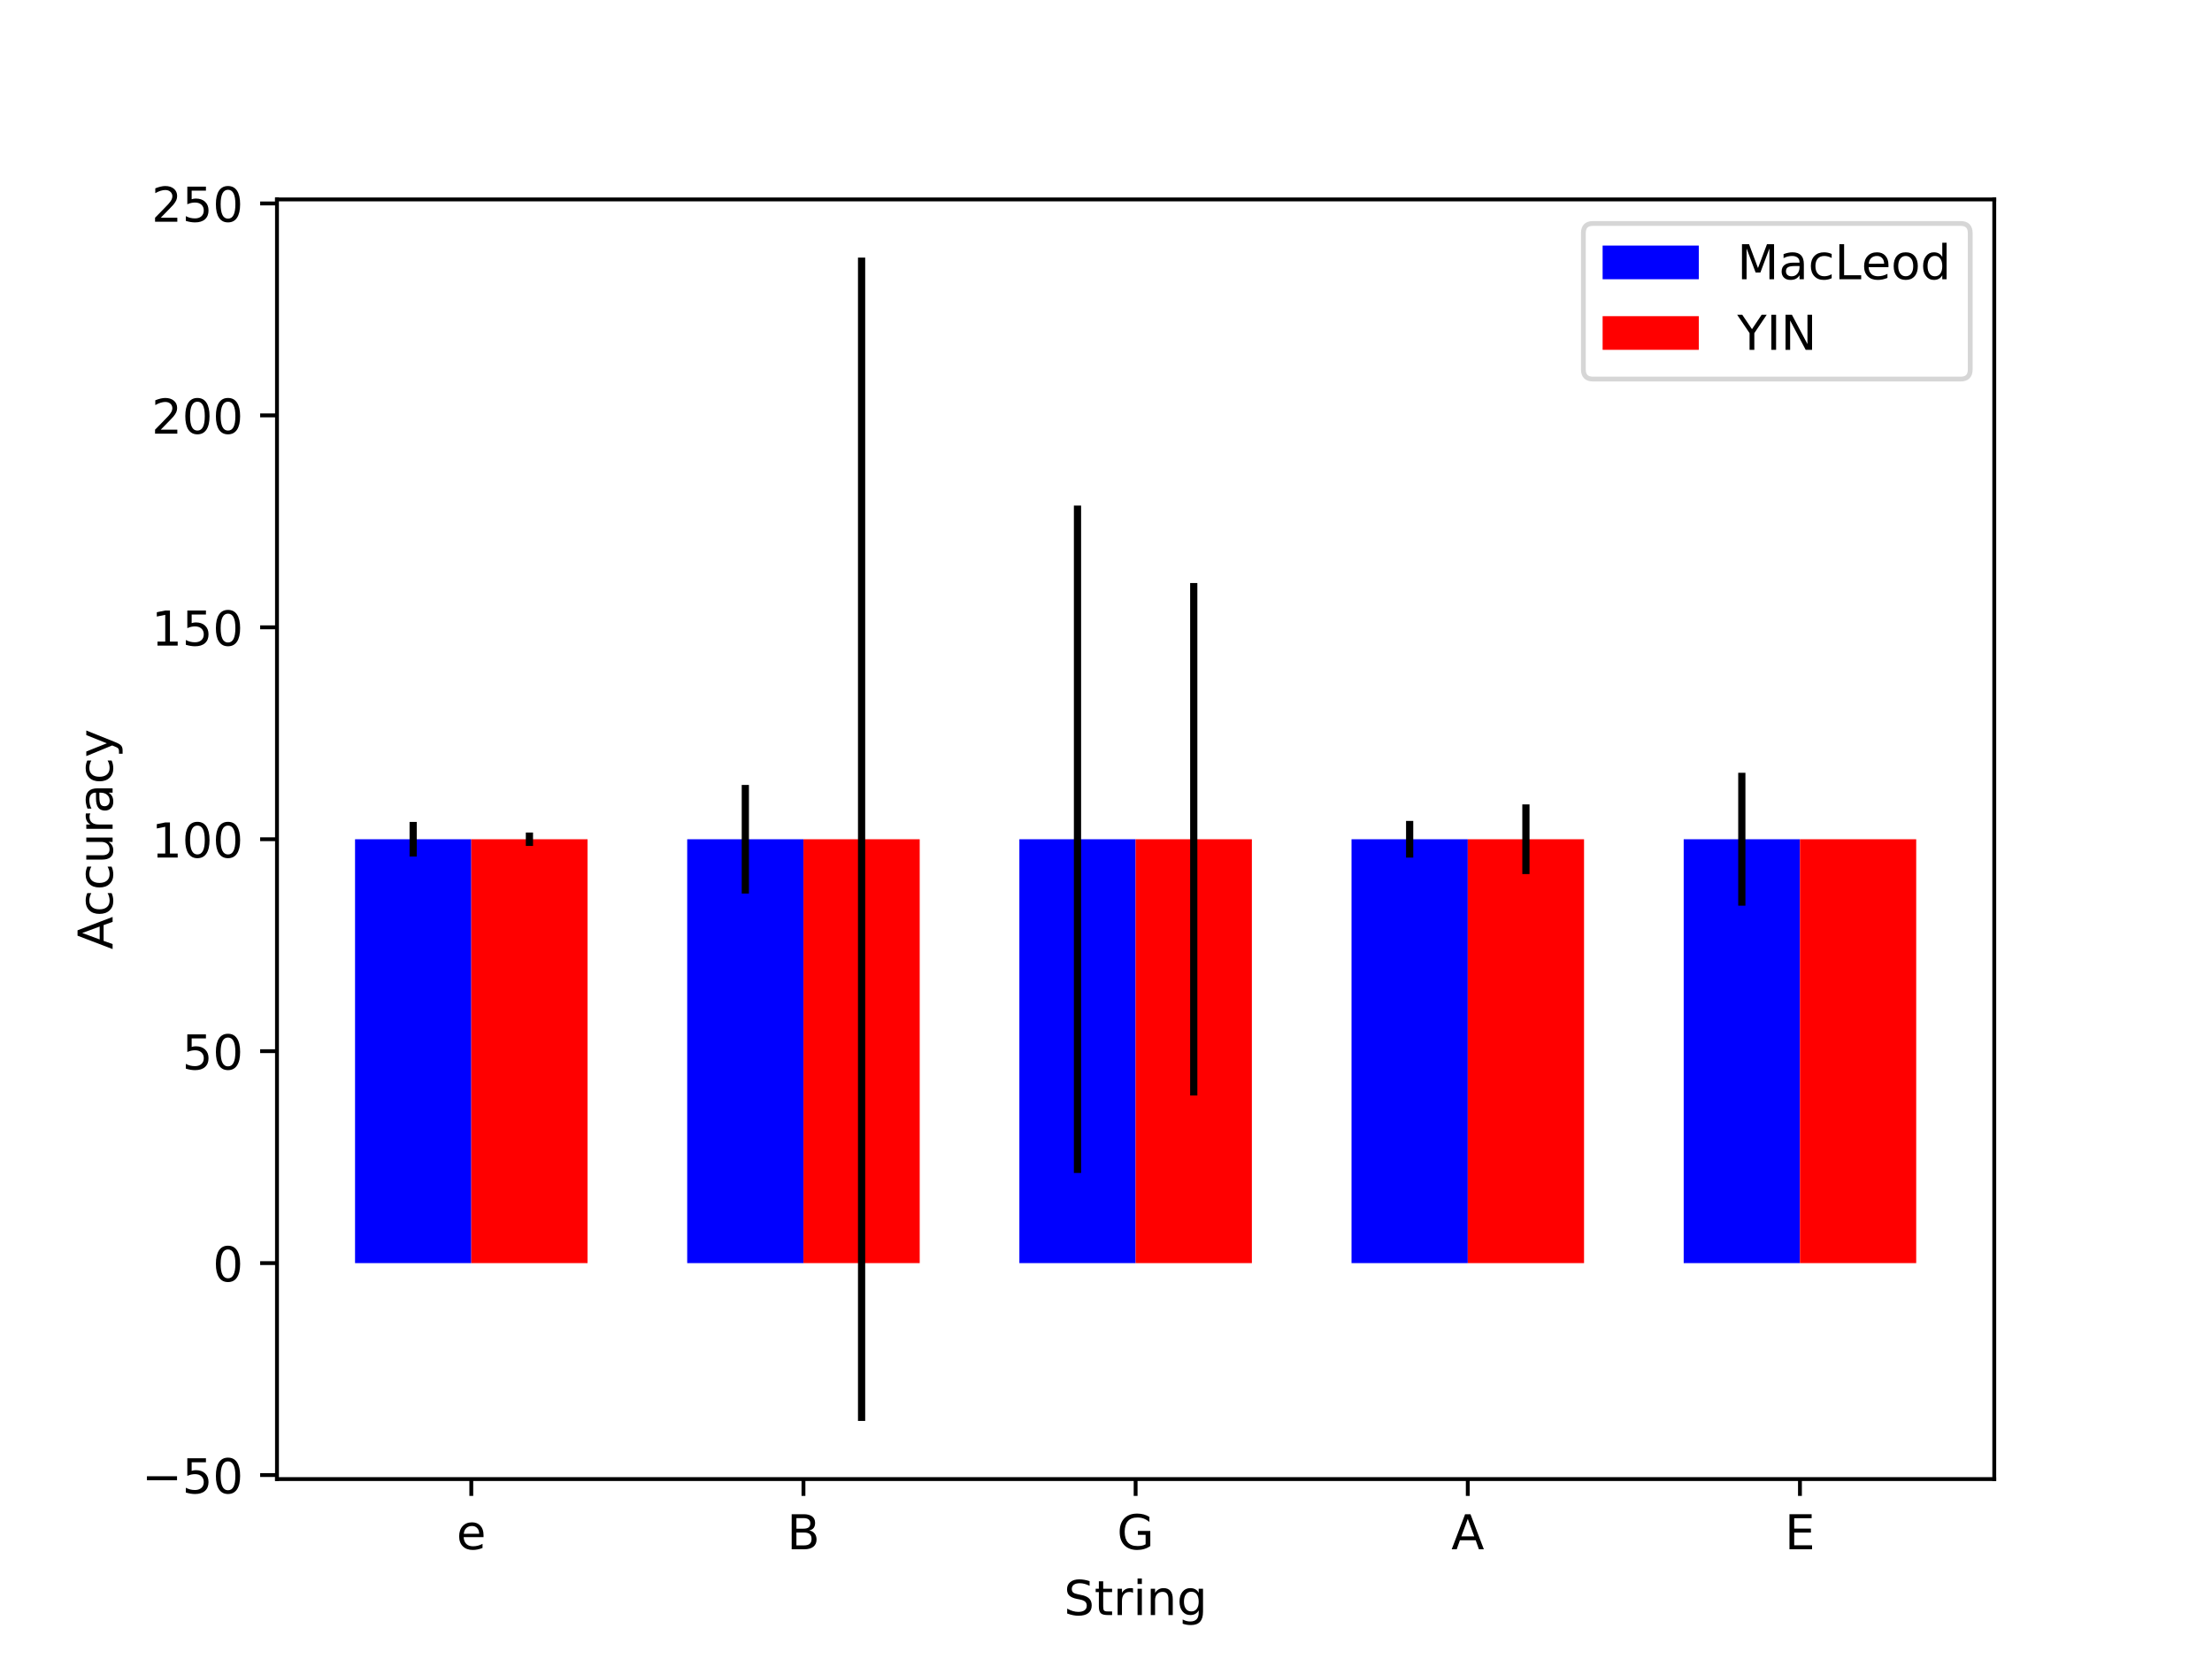
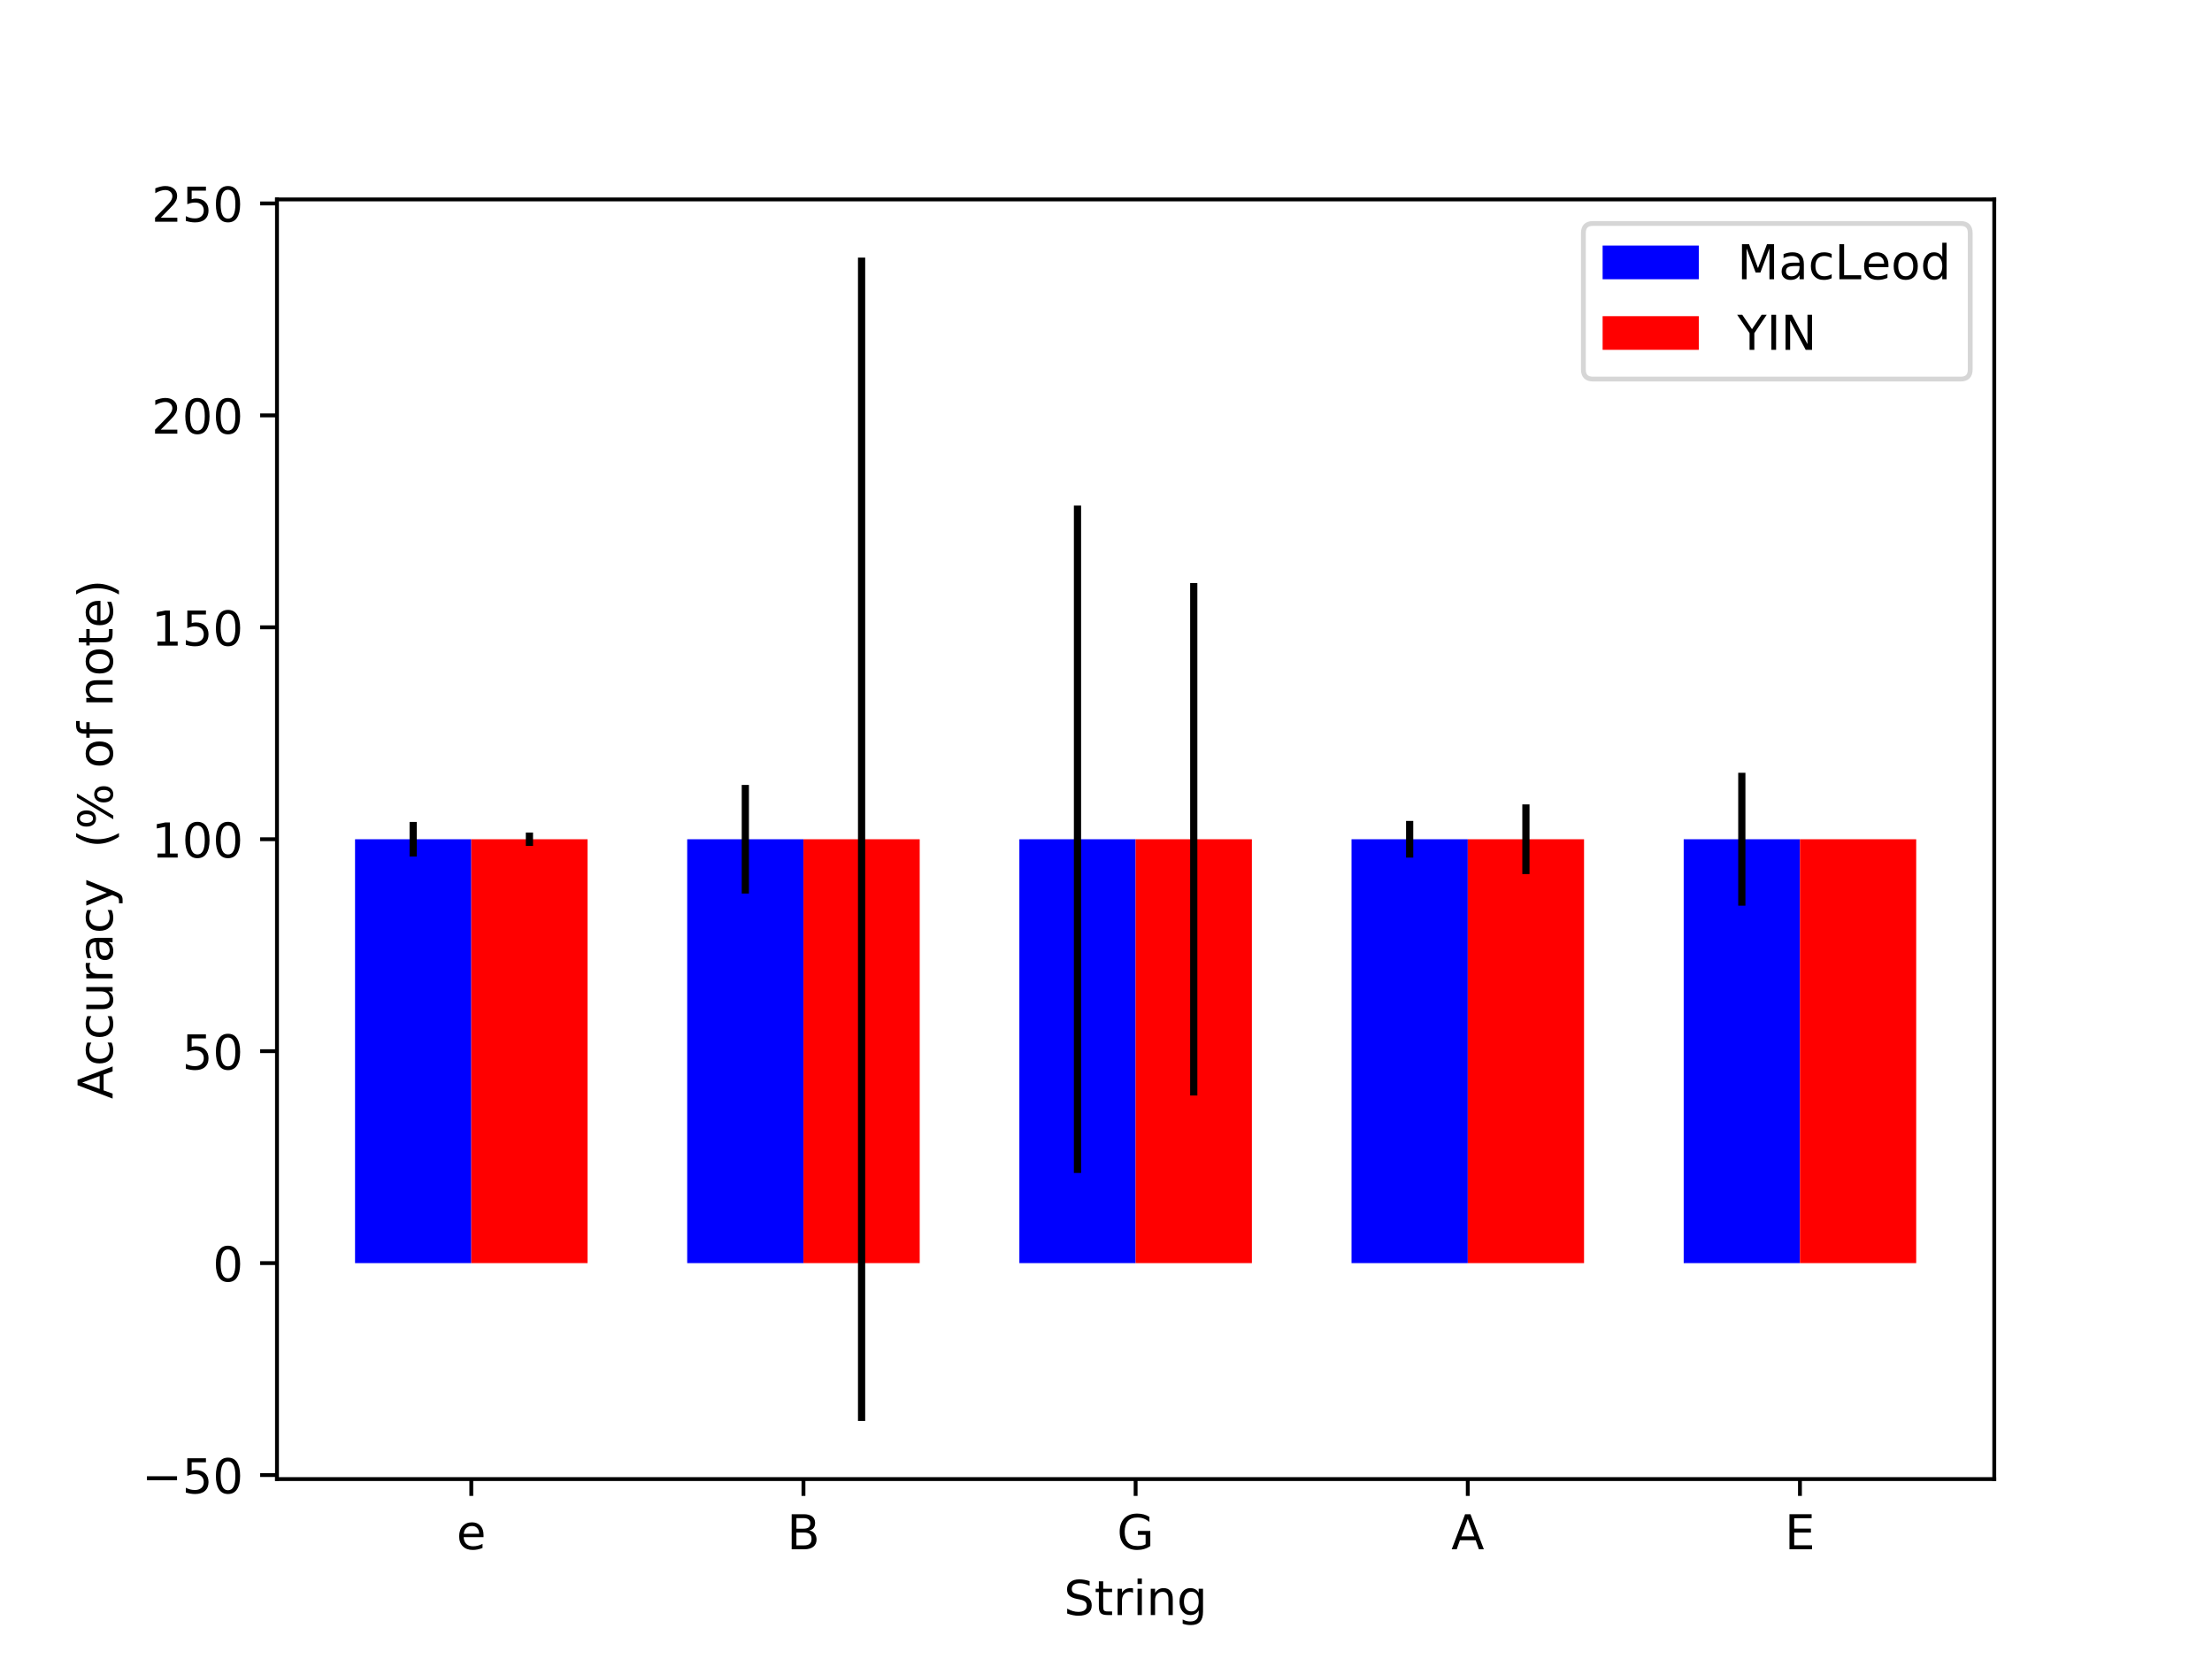
<svg xmlns="http://www.w3.org/2000/svg" xmlns:xlink="http://www.w3.org/1999/xlink" height="345pt" version="1.1" viewBox="0 0 460 345" width="460pt">
  <defs>
    <style type="text/css">
*{stroke-linecap:butt;stroke-linejoin:round;}
  </style>
  </defs>
  <g id="figure_1">
    <g id="patch_1">
      <path d="M 0 345.6  L 460.8 345.6  L 460.8 0  L 0 0  z " style="fill:#ffffff;" />
    </g>
    <g id="axes_1">
      <g id="patch_2">
        <path d="M 57.6 307.584  L 414.72 307.584  L 414.72 41.472  L 57.6 41.472  z " style="fill:#ffffff;" />
      </g>
      <g id="patch_3">
-         <path clip-path="url(#pa6d9ffc3b2)" d="M 73.833 262.674  L 98.009 262.674  L 98.009 174.528  L 73.833 174.528  z " style="fill:#0000ff;" />
+         <path clip-path="url(#p0df47aa2d7)" d="M 73.833 262.674  L 98.009 262.674  L 98.009 174.528  L 73.833 174.528  z " style="fill:#0000ff;" />
      </g>
      <g id="patch_4">
-         <path clip-path="url(#pa6d9ffc3b2)" d="M 142.908 262.674  L 167.085 262.674  L 167.085 174.528  L 142.908 174.528  z " style="fill:#0000ff;" />
+         <path clip-path="url(#p0df47aa2d7)" d="M 142.908 262.674  L 167.085 262.674  L 167.085 174.528  L 142.908 174.528  z " style="fill:#0000ff;" />
      </g>
      <g id="patch_5">
-         <path clip-path="url(#pa6d9ffc3b2)" d="M 211.984 262.674  L 236.16 262.674  L 236.16 174.528  L 211.984 174.528  z " style="fill:#0000ff;" />
+         <path clip-path="url(#p0df47aa2d7)" d="M 211.984 262.674  L 236.16 262.674  L 236.16 174.528  L 211.984 174.528  z " style="fill:#0000ff;" />
      </g>
      <g id="patch_6">
-         <path clip-path="url(#pa6d9ffc3b2)" d="M 281.059 262.674  L 305.235 262.674  L 305.235 174.528  L 281.059 174.528  z " style="fill:#0000ff;" />
+         <path clip-path="url(#p0df47aa2d7)" d="M 281.059 262.674  L 305.235 262.674  L 305.235 174.528  L 281.059 174.528  z " style="fill:#0000ff;" />
      </g>
      <g id="patch_7">
-         <path clip-path="url(#pa6d9ffc3b2)" d="M 350.134 262.674  L 374.311 262.674  L 374.311 174.528  L 350.134 174.528  z " style="fill:#0000ff;" />
+         <path clip-path="url(#p0df47aa2d7)" d="M 350.134 262.674  L 374.311 262.674  L 374.311 174.528  L 350.134 174.528  z " style="fill:#0000ff;" />
      </g>
      <g id="patch_8">
-         <path clip-path="url(#pa6d9ffc3b2)" d="M 98.009 262.674  L 122.186 262.674  L 122.186 174.528  L 98.009 174.528  z " style="fill:#ff0000;" />
+         <path clip-path="url(#p0df47aa2d7)" d="M 98.009 262.674  L 122.186 262.674  L 122.186 174.528  L 98.009 174.528  z " style="fill:#ff0000;" />
      </g>
      <g id="patch_9">
-         <path clip-path="url(#pa6d9ffc3b2)" d="M 167.085 262.674  L 191.261 262.674  L 191.261 174.528  L 167.085 174.528  z " style="fill:#ff0000;" />
+         <path clip-path="url(#p0df47aa2d7)" d="M 167.085 262.674  L 191.261 262.674  L 191.261 174.528  L 167.085 174.528  z " style="fill:#ff0000;" />
      </g>
      <g id="patch_10">
-         <path clip-path="url(#pa6d9ffc3b2)" d="M 236.16 262.674  L 260.336 262.674  L 260.336 174.528  L 236.16 174.528  z " style="fill:#ff0000;" />
+         <path clip-path="url(#p0df47aa2d7)" d="M 236.16 262.674  L 260.336 262.674  L 260.336 174.528  L 236.16 174.528  z " style="fill:#ff0000;" />
      </g>
      <g id="patch_11">
-         <path clip-path="url(#pa6d9ffc3b2)" d="M 305.235 262.674  L 329.412 262.674  L 329.412 174.528  L 305.235 174.528  z " style="fill:#ff0000;" />
+         <path clip-path="url(#p0df47aa2d7)" d="M 305.235 262.674  L 329.412 262.674  L 329.412 174.528  L 305.235 174.528  z " style="fill:#ff0000;" />
      </g>
      <g id="patch_12">
-         <path clip-path="url(#pa6d9ffc3b2)" d="M 374.311 262.674  L 398.487 262.674  L 398.487 174.528  L 374.311 174.528  z " style="fill:#ff0000;" />
+         <path clip-path="url(#p0df47aa2d7)" d="M 374.311 262.674  L 398.487 262.674  L 398.487 174.528  L 374.311 174.528  z " style="fill:#ff0000;" />
      </g>
      <g id="matplotlib.axis_1">
        <g id="xtick_1">
          <g id="line2d_1">
            <defs>
-               <path d="M 0 0  L 0 3.5  " id="mf1bf9c583f" style="stroke:#000000;stroke-width:0.8;" />
-             </defs>
-             <g>
-               <use style="stroke:#000000;stroke-width:0.8;" x="98.009" xlink:href="#mf1bf9c583f" y="307.584" />
+               <path d="M 0 0  L 0 3.5  " id="m5eeae12bbb" style="stroke:#000000;stroke-width:0.8;" />
+             </defs>
+             <g>
+               <use style="stroke:#000000;stroke-width:0.8;" x="98.009" xlink:href="#m5eeae12bbb" y="307.584" />
            </g>
          </g>
          <g id="text_1">
            <defs>
              <path d="M 56.203 29.594  L 56.203 25.203  L 14.891 25.203  Q 15.484 15.922 20.484 11.062  Q 25.484 6.203 34.422 6.203  Q 39.594 6.203 44.453 7.469  Q 49.312 8.734 54.109 11.281  L 54.109 2.781  Q 49.266 0.734 44.188 -0.344  Q 39.109 -1.422 33.891 -1.422  Q 20.797 -1.422 13.156 6.188  Q 5.516 13.812 5.516 26.812  Q 5.516 40.234 12.766 48.109  Q 20.016 56 32.328 56  Q 43.359 56 49.781 48.891  Q 56.203 41.797 56.203 29.594  z M 47.219 32.234  Q 47.125 39.594 43.094 43.984  Q 39.062 48.391 32.422 48.391  Q 24.906 48.391 20.391 44.141  Q 15.875 39.891 15.188 32.172  z " id="DejaVuSans-65" />
            </defs>
            <g transform="translate(94.93257 322.1824)scale(0.1 -0.1)">
              <use xlink:href="#DejaVuSans-65" />
            </g>
          </g>
        </g>
        <g id="xtick_2">
          <g id="line2d_2">
            <g>
-               <use style="stroke:#000000;stroke-width:0.8;" x="167.085" xlink:href="#mf1bf9c583f" y="307.584" />
+               <use style="stroke:#000000;stroke-width:0.8;" x="167.085" xlink:href="#m5eeae12bbb" y="307.584" />
            </g>
          </g>
          <g id="text_2">
            <defs>
              <path d="M 19.672 34.812  L 19.672 8.109  L 35.5 8.109  Q 43.453 8.109 47.281 11.406  Q 51.125 14.703 51.125 21.484  Q 51.125 28.328 47.281 31.562  Q 43.453 34.812 35.5 34.812  z M 19.672 64.797  L 19.672 42.828  L 34.281 42.828  Q 41.5 42.828 45.031 45.531  Q 48.578 48.25 48.578 53.812  Q 48.578 59.328 45.031 62.062  Q 41.5 64.797 34.281 64.797  z M 9.812 72.906  L 35.016 72.906  Q 46.297 72.906 52.391 68.219  Q 58.5 63.531 58.5 54.891  Q 58.5 48.188 55.375 44.234  Q 52.25 40.281 46.188 39.312  Q 53.469 37.75 57.5 32.781  Q 61.531 27.828 61.531 20.406  Q 61.531 10.641 54.891 5.312  Q 48.25 0 35.984 0  L 9.812 0  z " id="DejaVuSans-42" />
            </defs>
            <g transform="translate(163.6541 322.1824)scale(0.1 -0.1)">
              <use xlink:href="#DejaVuSans-42" />
            </g>
          </g>
        </g>
        <g id="xtick_3">
          <g id="line2d_3">
            <g>
-               <use style="stroke:#000000;stroke-width:0.8;" x="236.16" xlink:href="#mf1bf9c583f" y="307.584" />
+               <use style="stroke:#000000;stroke-width:0.8;" x="236.16" xlink:href="#m5eeae12bbb" y="307.584" />
            </g>
          </g>
          <g id="text_3">
            <defs>
              <path d="M 59.516 10.406  L 59.516 29.984  L 43.406 29.984  L 43.406 38.094  L 69.281 38.094  L 69.281 6.781  Q 63.578 2.734 56.688 0.656  Q 49.812 -1.422 42 -1.422  Q 24.906 -1.422 15.25 8.562  Q 5.609 18.562 5.609 36.375  Q 5.609 54.25 15.25 64.234  Q 24.906 74.219 42 74.219  Q 49.125 74.219 55.547 72.453  Q 61.969 70.703 67.391 67.281  L 67.391 56.781  Q 61.922 61.422 55.766 63.766  Q 49.609 66.109 42.828 66.109  Q 29.438 66.109 22.719 58.641  Q 16.016 51.172 16.016 36.375  Q 16.016 21.625 22.719 14.156  Q 29.438 6.688 42.828 6.688  Q 48.047 6.688 52.141 7.594  Q 56.25 8.5 59.516 10.406  z " id="DejaVuSans-47" />
            </defs>
            <g transform="translate(232.2858 322.1824)scale(0.1 -0.1)">
              <use xlink:href="#DejaVuSans-47" />
            </g>
          </g>
        </g>
        <g id="xtick_4">
          <g id="line2d_4">
            <g>
-               <use style="stroke:#000000;stroke-width:0.8;" x="305.235" xlink:href="#mf1bf9c583f" y="307.584" />
+               <use style="stroke:#000000;stroke-width:0.8;" x="305.235" xlink:href="#m5eeae12bbb" y="307.584" />
            </g>
          </g>
          <g id="text_4">
            <defs>
              <path d="M 34.188 63.188  L 20.797 26.906  L 47.609 26.906  z M 28.609 72.906  L 39.797 72.906  L 67.578 0  L 57.328 0  L 50.688 18.703  L 17.828 18.703  L 11.188 0  L 0.781 0  z " id="DejaVuSans-41" />
            </defs>
            <g transform="translate(301.8151 322.1824)scale(0.1 -0.1)">
              <use xlink:href="#DejaVuSans-41" />
            </g>
          </g>
        </g>
        <g id="xtick_5">
          <g id="line2d_5">
            <g>
-               <use style="stroke:#000000;stroke-width:0.8;" x="374.311" xlink:href="#mf1bf9c583f" y="307.584" />
+               <use style="stroke:#000000;stroke-width:0.8;" x="374.311" xlink:href="#m5eeae12bbb" y="307.584" />
            </g>
          </g>
          <g id="text_5">
            <defs>
              <path d="M 9.812 72.906  L 55.906 72.906  L 55.906 64.594  L 19.672 64.594  L 19.672 43.016  L 54.391 43.016  L 54.391 34.719  L 19.672 34.719  L 19.672 8.297  L 56.781 8.297  L 56.781 0  L 9.812 0  z " id="DejaVuSans-45" />
            </defs>
            <g transform="translate(371.1515 322.1824)scale(0.1 -0.1)">
              <use xlink:href="#DejaVuSans-45" />
            </g>
          </g>
        </g>
        <g id="text_6">
          <defs>
            <path d="M 53.516 70.516  L 53.516 60.891  Q 47.906 63.578 42.922 64.891  Q 37.938 66.219 33.297 66.219  Q 25.25 66.219 20.875 63.094  Q 16.5 59.969 16.5 54.203  Q 16.5 49.359 19.406 46.891  Q 22.312 44.438 30.422 42.922  L 36.375 41.703  Q 47.406 39.594 52.656 34.297  Q 57.906 29 57.906 20.125  Q 57.906 9.516 50.797 4.047  Q 43.703 -1.422 29.984 -1.422  Q 24.812 -1.422 18.969 -0.25  Q 13.141 0.922 6.891 3.219  L 6.891 13.375  Q 12.891 10.016 18.656 8.297  Q 24.422 6.594 29.984 6.594  Q 38.422 6.594 43.016 9.906  Q 47.609 13.234 47.609 19.391  Q 47.609 24.75 44.312 27.781  Q 41.016 30.812 33.5 32.328  L 27.484 33.5  Q 16.453 35.688 11.516 40.375  Q 6.594 45.062 6.594 53.422  Q 6.594 63.094 13.406 68.656  Q 20.219 74.219 32.172 74.219  Q 37.312 74.219 42.625 73.281  Q 47.953 72.359 53.516 70.516  z " id="DejaVuSans-53" />
            <path d="M 18.312 70.219  L 18.312 54.688  L 36.812 54.688  L 36.812 47.703  L 18.312 47.703  L 18.312 18.016  Q 18.312 11.328 20.141 9.422  Q 21.969 7.516 27.594 7.516  L 36.812 7.516  L 36.812 0  L 27.594 0  Q 17.188 0 13.234 3.875  Q 9.281 7.766 9.281 18.016  L 9.281 47.703  L 2.688 47.703  L 2.688 54.688  L 9.281 54.688  L 9.281 70.219  z " id="DejaVuSans-74" />
            <path d="M 41.109 46.297  Q 39.594 47.172 37.812 47.578  Q 36.031 48 33.891 48  Q 26.266 48 22.188 43.047  Q 18.109 38.094 18.109 28.812  L 18.109 0  L 9.078 0  L 9.078 54.688  L 18.109 54.688  L 18.109 46.188  Q 20.953 51.172 25.484 53.578  Q 30.031 56 36.531 56  Q 37.453 56 38.578 55.875  Q 39.703 55.766 41.062 55.516  z " id="DejaVuSans-72" />
            <path d="M 9.422 54.688  L 18.406 54.688  L 18.406 0  L 9.422 0  z M 9.422 75.984  L 18.406 75.984  L 18.406 64.594  L 9.422 64.594  z " id="DejaVuSans-69" />
            <path d="M 54.891 33.016  L 54.891 0  L 45.906 0  L 45.906 32.719  Q 45.906 40.484 42.875 44.328  Q 39.844 48.188 33.797 48.188  Q 26.516 48.188 22.312 43.547  Q 18.109 38.922 18.109 30.906  L 18.109 0  L 9.078 0  L 9.078 54.688  L 18.109 54.688  L 18.109 46.188  Q 21.344 51.125 25.703 53.562  Q 30.078 56 35.797 56  Q 45.219 56 50.047 50.172  Q 54.891 44.344 54.891 33.016  z " id="DejaVuSans-6e" />
            <path d="M 45.406 27.984  Q 45.406 37.75 41.375 43.109  Q 37.359 48.484 30.078 48.484  Q 22.859 48.484 18.828 43.109  Q 14.797 37.75 14.797 27.984  Q 14.797 18.266 18.828 12.891  Q 22.859 7.516 30.078 7.516  Q 37.359 7.516 41.375 12.891  Q 45.406 18.266 45.406 27.984  z M 54.391 6.781  Q 54.391 -7.172 48.188 -13.984  Q 42 -20.797 29.203 -20.797  Q 24.469 -20.797 20.266 -20.094  Q 16.062 -19.391 12.109 -17.922  L 12.109 -9.188  Q 16.062 -11.328 19.922 -12.344  Q 23.781 -13.375 27.781 -13.375  Q 36.625 -13.375 41.016 -8.766  Q 45.406 -4.156 45.406 5.172  L 45.406 9.625  Q 42.625 4.781 38.281 2.391  Q 33.938 0 27.875 0  Q 17.828 0 11.672 7.656  Q 5.516 15.328 5.516 27.984  Q 5.516 40.672 11.672 48.328  Q 17.828 56 27.875 56  Q 33.938 56 38.281 53.609  Q 42.625 51.219 45.406 46.391  L 45.406 54.688  L 54.391 54.688  z " id="DejaVuSans-67" />
          </defs>
          <g transform="translate(221.2381 335.8606)scale(0.1 -0.1)">
            <use xlink:href="#DejaVuSans-53" />
            <use x="63.477" xlink:href="#DejaVuSans-74" />
            <use x="102.686" xlink:href="#DejaVuSans-72" />
            <use x="143.799" xlink:href="#DejaVuSans-69" />
            <use x="171.582" xlink:href="#DejaVuSans-6e" />
            <use x="234.961" xlink:href="#DejaVuSans-67" />
          </g>
        </g>
      </g>
      <g id="matplotlib.axis_2">
        <g id="ytick_1">
          <g id="line2d_6">
            <defs>
-               <path d="M 0 0  L -3.5 0  " id="m2682432d1c" style="stroke:#000000;stroke-width:0.8;" />
-             </defs>
-             <g>
-               <use style="stroke:#000000;stroke-width:0.8;" x="57.6" xlink:href="#m2682432d1c" y="306.748" />
+               <path d="M 0 0  L -3.5 0  " id="m4fb5e004fd" style="stroke:#000000;stroke-width:0.8;" />
+             </defs>
+             <g>
+               <use style="stroke:#000000;stroke-width:0.8;" x="57.6" xlink:href="#m4fb5e004fd" y="306.748" />
            </g>
          </g>
          <g id="text_7">
            <defs>
              <path d="M 10.594 35.5  L 73.188 35.5  L 73.188 27.203  L 10.594 27.203  z " id="DejaVuSans-2212" />
              <path d="M 10.797 72.906  L 49.516 72.906  L 49.516 64.594  L 19.828 64.594  L 19.828 46.734  Q 21.969 47.469 24.109 47.828  Q 26.266 48.188 28.422 48.188  Q 40.625 48.188 47.75 41.5  Q 54.891 34.812 54.891 23.391  Q 54.891 11.625 47.562 5.094  Q 40.234 -1.422 26.906 -1.422  Q 22.312 -1.422 17.547 -0.641  Q 12.797 0.141 7.719 1.703  L 7.719 11.625  Q 12.109 9.234 16.797 8.062  Q 21.484 6.891 26.703 6.891  Q 35.156 6.891 40.078 11.328  Q 45.016 15.766 45.016 23.391  Q 45.016 31 40.078 35.438  Q 35.156 39.891 26.703 39.891  Q 22.75 39.891 18.812 39.016  Q 14.891 38.141 10.797 36.281  z " id="DejaVuSans-35" />
              <path d="M 31.781 66.406  Q 24.172 66.406 20.328 58.906  Q 16.5 51.422 16.5 36.375  Q 16.5 21.391 20.328 13.891  Q 24.172 6.391 31.781 6.391  Q 39.453 6.391 43.281 13.891  Q 47.125 21.391 47.125 36.375  Q 47.125 51.422 43.281 58.906  Q 39.453 66.406 31.781 66.406  z M 31.781 74.219  Q 44.047 74.219 50.516 64.516  Q 56.984 54.828 56.984 36.375  Q 56.984 17.969 50.516 8.266  Q 44.047 -1.422 31.781 -1.422  Q 19.531 -1.422 13.062 8.266  Q 6.594 17.969 6.594 36.375  Q 6.594 54.828 13.062 64.516  Q 19.531 74.219 31.781 74.219  z " id="DejaVuSans-30" />
            </defs>
            <g transform="translate(29.49531 310.5468)scale(0.1 -0.1)">
              <use xlink:href="#DejaVuSans-2212" />
              <use x="83.789" xlink:href="#DejaVuSans-35" />
              <use x="147.412" xlink:href="#DejaVuSans-30" />
            </g>
          </g>
        </g>
        <g id="ytick_2">
          <g id="line2d_7">
            <g>
-               <use style="stroke:#000000;stroke-width:0.8;" x="57.6" xlink:href="#m2682432d1c" y="262.674" />
+               <use style="stroke:#000000;stroke-width:0.8;" x="57.6" xlink:href="#m4fb5e004fd" y="262.674" />
            </g>
          </g>
          <g id="text_8">
            <g transform="translate(44.2375 266.4736)scale(0.1 -0.1)">
              <use xlink:href="#DejaVuSans-30" />
            </g>
          </g>
        </g>
        <g id="ytick_3">
          <g id="line2d_8">
            <g>
-               <use style="stroke:#000000;stroke-width:0.8;" x="57.6" xlink:href="#m2682432d1c" y="218.601" />
+               <use style="stroke:#000000;stroke-width:0.8;" x="57.6" xlink:href="#m4fb5e004fd" y="218.601" />
            </g>
          </g>
          <g id="text_9">
            <g transform="translate(37.875 222.4004)scale(0.1 -0.1)">
              <use xlink:href="#DejaVuSans-35" />
              <use x="63.623" xlink:href="#DejaVuSans-30" />
            </g>
          </g>
        </g>
        <g id="ytick_4">
          <g id="line2d_9">
            <g>
-               <use style="stroke:#000000;stroke-width:0.8;" x="57.6" xlink:href="#m2682432d1c" y="174.528" />
+               <use style="stroke:#000000;stroke-width:0.8;" x="57.6" xlink:href="#m4fb5e004fd" y="174.528" />
            </g>
          </g>
          <g id="text_10">
            <defs>
              <path d="M 12.406 8.297  L 28.516 8.297  L 28.516 63.922  L 10.984 60.406  L 10.984 69.391  L 28.422 72.906  L 38.281 72.906  L 38.281 8.297  L 54.391 8.297  L 54.391 0  L 12.406 0  z " id="DejaVuSans-31" />
            </defs>
            <g transform="translate(31.5125 178.3272)scale(0.1 -0.1)">
              <use xlink:href="#DejaVuSans-31" />
              <use x="63.623" xlink:href="#DejaVuSans-30" />
              <use x="127.246" xlink:href="#DejaVuSans-30" />
            </g>
          </g>
        </g>
        <g id="ytick_5">
          <g id="line2d_10">
            <g>
-               <use style="stroke:#000000;stroke-width:0.8;" x="57.6" xlink:href="#m2682432d1c" y="130.455" />
+               <use style="stroke:#000000;stroke-width:0.8;" x="57.6" xlink:href="#m4fb5e004fd" y="130.455" />
            </g>
          </g>
          <g id="text_11">
            <g transform="translate(31.5125 134.254)scale(0.1 -0.1)">
              <use xlink:href="#DejaVuSans-31" />
              <use x="63.623" xlink:href="#DejaVuSans-35" />
              <use x="127.246" xlink:href="#DejaVuSans-30" />
            </g>
          </g>
        </g>
        <g id="ytick_6">
          <g id="line2d_11">
            <g>
-               <use style="stroke:#000000;stroke-width:0.8;" x="57.6" xlink:href="#m2682432d1c" y="86.382" />
+               <use style="stroke:#000000;stroke-width:0.8;" x="57.6" xlink:href="#m4fb5e004fd" y="86.382" />
            </g>
          </g>
          <g id="text_12">
            <defs>
              <path d="M 19.188 8.297  L 53.609 8.297  L 53.609 0  L 7.328 0  L 7.328 8.297  Q 12.938 14.109 22.625 23.891  Q 32.328 33.688 34.812 36.531  Q 39.547 41.844 41.422 45.531  Q 43.312 49.219 43.312 52.781  Q 43.312 58.594 39.234 62.25  Q 35.156 65.922 28.609 65.922  Q 23.969 65.922 18.812 64.312  Q 13.672 62.703 7.812 59.422  L 7.812 69.391  Q 13.766 71.781 18.938 73  Q 24.125 74.219 28.422 74.219  Q 39.75 74.219 46.484 68.547  Q 53.219 62.891 53.219 53.422  Q 53.219 48.922 51.531 44.891  Q 49.859 40.875 45.406 35.406  Q 44.188 33.984 37.641 27.219  Q 31.109 20.453 19.188 8.297  z " id="DejaVuSans-32" />
            </defs>
            <g transform="translate(31.5125 90.18082)scale(0.1 -0.1)">
              <use xlink:href="#DejaVuSans-32" />
              <use x="63.623" xlink:href="#DejaVuSans-30" />
              <use x="127.246" xlink:href="#DejaVuSans-30" />
            </g>
          </g>
        </g>
        <g id="ytick_7">
          <g id="line2d_12">
            <g>
-               <use style="stroke:#000000;stroke-width:0.8;" x="57.6" xlink:href="#m2682432d1c" y="42.308" />
+               <use style="stroke:#000000;stroke-width:0.8;" x="57.6" xlink:href="#m4fb5e004fd" y="42.308" />
            </g>
          </g>
          <g id="text_13">
            <g transform="translate(31.5125 46.10762)scale(0.1 -0.1)">
              <use xlink:href="#DejaVuSans-32" />
              <use x="63.623" xlink:href="#DejaVuSans-35" />
              <use x="127.246" xlink:href="#DejaVuSans-30" />
            </g>
          </g>
        </g>
        <g id="text_14">
          <defs>
            <path d="M 48.781 52.594  L 48.781 44.188  Q 44.969 46.297 41.141 47.344  Q 37.312 48.391 33.406 48.391  Q 24.656 48.391 19.812 42.844  Q 14.984 37.312 14.984 27.297  Q 14.984 17.281 19.812 11.734  Q 24.656 6.203 33.406 6.203  Q 37.312 6.203 41.141 7.25  Q 44.969 8.297 48.781 10.406  L 48.781 2.094  Q 45.016 0.344 40.984 -0.531  Q 36.969 -1.422 32.422 -1.422  Q 20.062 -1.422 12.781 6.344  Q 5.516 14.109 5.516 27.297  Q 5.516 40.672 12.859 48.328  Q 20.219 56 33.016 56  Q 37.156 56 41.109 55.141  Q 45.062 54.297 48.781 52.594  z " id="DejaVuSans-63" />
            <path d="M 8.5 21.578  L 8.5 54.688  L 17.484 54.688  L 17.484 21.922  Q 17.484 14.156 20.5 10.266  Q 23.531 6.391 29.594 6.391  Q 36.859 6.391 41.078 11.031  Q 45.312 15.672 45.312 23.688  L 45.312 54.688  L 54.297 54.688  L 54.297 0  L 45.312 0  L 45.312 8.406  Q 42.047 3.422 37.719 1  Q 33.406 -1.422 27.688 -1.422  Q 18.266 -1.422 13.375 4.438  Q 8.5 10.297 8.5 21.578  z M 31.109 56  z " id="DejaVuSans-75" />
            <path d="M 34.281 27.484  Q 23.391 27.484 19.188 25  Q 14.984 22.516 14.984 16.5  Q 14.984 11.719 18.141 8.906  Q 21.297 6.109 26.703 6.109  Q 34.188 6.109 38.703 11.406  Q 43.219 16.703 43.219 25.484  L 43.219 27.484  z M 52.203 31.203  L 52.203 0  L 43.219 0  L 43.219 8.297  Q 40.141 3.328 35.547 0.953  Q 30.953 -1.422 24.312 -1.422  Q 15.922 -1.422 10.953 3.297  Q 6 8.016 6 15.922  Q 6 25.141 12.172 29.828  Q 18.359 34.516 30.609 34.516  L 43.219 34.516  L 43.219 35.406  Q 43.219 41.609 39.141 45  Q 35.062 48.391 27.688 48.391  Q 23 48.391 18.547 47.266  Q 14.109 46.141 10.016 43.891  L 10.016 52.203  Q 14.938 54.109 19.578 55.047  Q 24.219 56 28.609 56  Q 40.484 56 46.344 49.844  Q 52.203 43.703 52.203 31.203  z " id="DejaVuSans-61" />
            <path d="M 32.172 -5.078  Q 28.375 -14.844 24.75 -17.812  Q 21.141 -20.797 15.094 -20.797  L 7.906 -20.797  L 7.906 -13.281  L 13.188 -13.281  Q 16.891 -13.281 18.938 -11.516  Q 21 -9.766 23.484 -3.219  L 25.094 0.875  L 2.984 54.688  L 12.5 54.688  L 29.594 11.922  L 46.688 54.688  L 56.203 54.688  z " id="DejaVuSans-79" />
+             <path id="DejaVuSans-20" />
+             <path d="M 31 75.875  Q 24.469 64.656 21.281 53.656  Q 18.109 42.672 18.109 31.391  Q 18.109 20.125 21.312 9.062  Q 24.516 -2 31 -13.188  L 23.188 -13.188  Q 15.875 -1.703 12.234 9.375  Q 8.594 20.453 8.594 31.391  Q 8.594 42.281 12.203 53.312  Q 15.828 64.359 23.188 75.875  z " id="DejaVuSans-28" />
+             <path d="M 72.703 32.078  Q 68.453 32.078 66.031 28.469  Q 63.625 24.859 63.625 18.406  Q 63.625 12.062 66.031 8.422  Q 68.453 4.781 72.703 4.781  Q 76.859 4.781 79.266 8.422  Q 81.688 12.062 81.688 18.406  Q 81.688 24.812 79.266 28.438  Q 76.859 32.078 72.703 32.078  z M 72.703 38.281  Q 80.422 38.281 84.953 32.906  Q 89.5 27.547 89.5 18.406  Q 89.5 9.281 84.938 3.922  Q 80.375 -1.422 72.703 -1.422  Q 64.891 -1.422 60.344 3.922  Q 55.812 9.281 55.812 18.406  Q 55.812 27.594 60.375 32.938  Q 64.938 38.281 72.703 38.281  z M 22.312 68.016  Q 18.109 68.016 15.688 64.375  Q 13.281 60.75 13.281 54.391  Q 13.281 47.953 15.672 44.328  Q 18.062 40.719 22.312 40.719  Q 26.562 40.719 28.969 44.328  Q 31.391 47.953 31.391 54.391  Q 31.391 60.688 28.953 64.344  Q 26.516 68.016 22.312 68.016  z M 66.406 74.219  L 74.219 74.219  L 28.609 -1.422  L 20.797 -1.422  z M 22.312 74.219  Q 30.031 74.219 34.609 68.875  Q 39.203 63.531 39.203 54.391  Q 39.203 45.172 34.641 39.844  Q 30.078 34.516 22.312 34.516  Q 14.547 34.516 10.031 39.859  Q 5.516 45.219 5.516 54.391  Q 5.516 63.484 10.047 68.844  Q 14.594 74.219 22.312 74.219  z " id="DejaVuSans-25" />
+             <path d="M 30.609 48.391  Q 23.391 48.391 19.188 42.75  Q 14.984 37.109 14.984 27.297  Q 14.984 17.484 19.156 11.844  Q 23.344 6.203 30.609 6.203  Q 37.797 6.203 41.984 11.859  Q 46.188 17.531 46.188 27.297  Q 46.188 37.016 41.984 42.703  Q 37.797 48.391 30.609 48.391  z M 30.609 56  Q 42.328 56 49.016 48.375  Q 55.719 40.766 55.719 27.297  Q 55.719 13.875 49.016 6.219  Q 42.328 -1.422 30.609 -1.422  Q 18.844 -1.422 12.172 6.219  Q 5.516 13.875 5.516 27.297  Q 5.516 40.766 12.172 48.375  Q 18.844 56 30.609 56  z " id="DejaVuSans-6f" />
+             <path d="M 37.109 75.984  L 37.109 68.5  L 28.516 68.5  Q 23.688 68.5 21.797 66.547  Q 19.922 64.594 19.922 59.516  L 19.922 54.688  L 34.719 54.688  L 34.719 47.703  L 19.922 47.703  L 19.922 0  L 10.891 0  L 10.891 47.703  L 2.297 47.703  L 2.297 54.688  L 10.891 54.688  L 10.891 58.5  Q 10.891 67.625 15.141 71.797  Q 19.391 75.984 28.609 75.984  z " id="DejaVuSans-66" />
+             <path d="M 8.016 75.875  L 15.828 75.875  Q 23.141 64.359 26.781 53.312  Q 30.422 42.281 30.422 31.391  Q 30.422 20.453 26.781 9.375  Q 23.141 -1.703 15.828 -13.188  L 8.016 -13.188  Q 14.5 -2 17.703 9.062  Q 20.906 20.125 20.906 31.391  Q 20.906 42.672 17.703 53.656  Q 14.5 64.656 8.016 75.875  z " id="DejaVuSans-29" />
          </defs>
-           <g transform="translate(23.41562 197.4428)rotate(-90)scale(0.1 -0.1)">
+           <g transform="translate(23.41562 228.5358)rotate(-90)scale(0.1 -0.1)">
            <use xlink:href="#DejaVuSans-41" />
            <use x="68.393" xlink:href="#DejaVuSans-63" />
            <use x="123.373" xlink:href="#DejaVuSans-63" />
            <use x="178.354" xlink:href="#DejaVuSans-75" />
            <use x="241.732" xlink:href="#DejaVuSans-72" />
            <use x="282.846" xlink:href="#DejaVuSans-61" />
            <use x="344.125" xlink:href="#DejaVuSans-63" />
            <use x="399.105" xlink:href="#DejaVuSans-79" />
+             <use x="458.285" xlink:href="#DejaVuSans-20" />
+             <use x="490.072" xlink:href="#DejaVuSans-20" />
+             <use x="521.859" xlink:href="#DejaVuSans-28" />
+             <use x="560.873" xlink:href="#DejaVuSans-25" />
+             <use x="655.893" xlink:href="#DejaVuSans-20" />
+             <use x="687.68" xlink:href="#DejaVuSans-6f" />
+             <use x="748.861" xlink:href="#DejaVuSans-66" />
+             <use x="784.066" xlink:href="#DejaVuSans-20" />
+             <use x="815.854" xlink:href="#DejaVuSans-6e" />
+             <use x="879.232" xlink:href="#DejaVuSans-6f" />
+             <use x="940.414" xlink:href="#DejaVuSans-74" />
+             <use x="979.623" xlink:href="#DejaVuSans-65" />
+             <use x="1041.146" xlink:href="#DejaVuSans-29" />
          </g>
        </g>
      </g>
      <g id="LineCollection_1">
-         <path clip-path="url(#pa6d9ffc3b2)" d="M 85.921 178.127  L 85.921 170.929  " style="fill:none;stroke:#000000;stroke-width:1.5;" />
-         <path clip-path="url(#pa6d9ffc3b2)" d="M 154.996 185.819  L 154.996 163.237  " style="fill:none;stroke:#000000;stroke-width:1.5;" />
-         <path clip-path="url(#pa6d9ffc3b2)" d="M 224.072 243.918  L 224.072 105.138  " style="fill:none;stroke:#000000;stroke-width:1.5;" />
-         <path clip-path="url(#pa6d9ffc3b2)" d="M 293.147 178.346  L 293.147 170.71  " style="fill:none;stroke:#000000;stroke-width:1.5;" />
-         <path clip-path="url(#pa6d9ffc3b2)" d="M 362.223 188.345  L 362.223 160.711  " style="fill:none;stroke:#000000;stroke-width:1.5;" />
+         <path clip-path="url(#p0df47aa2d7)" d="M 85.921 178.127  L 85.921 170.929  " style="fill:none;stroke:#000000;stroke-width:1.5;" />
+         <path clip-path="url(#p0df47aa2d7)" d="M 154.996 185.819  L 154.996 163.237  " style="fill:none;stroke:#000000;stroke-width:1.5;" />
+         <path clip-path="url(#p0df47aa2d7)" d="M 224.072 243.918  L 224.072 105.138  " style="fill:none;stroke:#000000;stroke-width:1.5;" />
+         <path clip-path="url(#p0df47aa2d7)" d="M 293.147 178.346  L 293.147 170.71  " style="fill:none;stroke:#000000;stroke-width:1.5;" />
+         <path clip-path="url(#p0df47aa2d7)" d="M 362.223 188.345  L 362.223 160.711  " style="fill:none;stroke:#000000;stroke-width:1.5;" />
      </g>
      <g id="LineCollection_2">
-         <path clip-path="url(#pa6d9ffc3b2)" d="M 110.097 175.922  L 110.097 173.134  " style="fill:none;stroke:#000000;stroke-width:1.5;" />
-         <path clip-path="url(#pa6d9ffc3b2)" d="M 179.173 295.488  L 179.173 53.568  " style="fill:none;stroke:#000000;stroke-width:1.5;" />
-         <path clip-path="url(#pa6d9ffc3b2)" d="M 248.248 227.817  L 248.248 121.239  " style="fill:none;stroke:#000000;stroke-width:1.5;" />
-         <path clip-path="url(#pa6d9ffc3b2)" d="M 317.324 181.773  L 317.324 167.283  " style="fill:none;stroke:#000000;stroke-width:1.5;" />
-         <path clip-path="url(#pa6d9ffc3b2)" d="M 386.399 174.528  L 386.399 174.528  " style="fill:none;stroke:#000000;stroke-width:1.5;" />
+         <path clip-path="url(#p0df47aa2d7)" d="M 110.097 175.922  L 110.097 173.134  " style="fill:none;stroke:#000000;stroke-width:1.5;" />
+         <path clip-path="url(#p0df47aa2d7)" d="M 179.173 295.488  L 179.173 53.568  " style="fill:none;stroke:#000000;stroke-width:1.5;" />
+         <path clip-path="url(#p0df47aa2d7)" d="M 248.248 227.817  L 248.248 121.239  " style="fill:none;stroke:#000000;stroke-width:1.5;" />
+         <path clip-path="url(#p0df47aa2d7)" d="M 317.324 181.773  L 317.324 167.283  " style="fill:none;stroke:#000000;stroke-width:1.5;" />
+         <path clip-path="url(#p0df47aa2d7)" d="M 386.399 174.528  L 386.399 174.528  " style="fill:none;stroke:#000000;stroke-width:1.5;" />
      </g>
      <g id="patch_13">
        <path d="M 57.6 307.584  L 57.6 41.472  " style="fill:none;stroke:#000000;stroke-linecap:square;stroke-linejoin:miter;stroke-width:0.8;" />
      </g>
      <g id="patch_14">
        <path d="M 414.72 307.584  L 414.72 41.472  " style="fill:none;stroke:#000000;stroke-linecap:square;stroke-linejoin:miter;stroke-width:0.8;" />
      </g>
      <g id="patch_15">
        <path d="M 57.6 307.584  L 414.72 307.584  " style="fill:none;stroke:#000000;stroke-linecap:square;stroke-linejoin:miter;stroke-width:0.8;" />
      </g>
      <g id="patch_16">
        <path d="M 57.6 41.472  L 414.72 41.472  " style="fill:none;stroke:#000000;stroke-linecap:square;stroke-linejoin:miter;stroke-width:0.8;" />
      </g>
      <g id="legend_1">
        <g id="patch_17">
          <path d="M 331.275 78.828  L 407.72 78.828  Q 409.72 78.828 409.72 76.828  L 409.72 48.472  Q 409.72 46.472 407.72 46.472  L 331.275 46.472  Q 329.275 46.472 329.275 48.472  L 329.275 76.828  Q 329.275 78.828 331.275 78.828  z " style="fill:#ffffff;opacity:0.8;stroke:#cccccc;stroke-linejoin:miter;" />
        </g>
        <g id="patch_18">
          <path d="M 333.275 58.07  L 353.275 58.07  L 353.275 51.07  L 333.275 51.07  z " style="fill:#0000ff;" />
        </g>
        <g id="text_15">
          <defs>
            <path d="M 9.812 72.906  L 24.516 72.906  L 43.109 23.297  L 61.812 72.906  L 76.516 72.906  L 76.516 0  L 66.891 0  L 66.891 64.016  L 48.094 14.016  L 38.188 14.016  L 19.391 64.016  L 19.391 0  L 9.812 0  z " id="DejaVuSans-4d" />
            <path d="M 9.812 72.906  L 19.672 72.906  L 19.672 8.297  L 55.172 8.297  L 55.172 0  L 9.812 0  z " id="DejaVuSans-4c" />
-             <path d="M 30.609 48.391  Q 23.391 48.391 19.188 42.75  Q 14.984 37.109 14.984 27.297  Q 14.984 17.484 19.156 11.844  Q 23.344 6.203 30.609 6.203  Q 37.797 6.203 41.984 11.859  Q 46.188 17.531 46.188 27.297  Q 46.188 37.016 41.984 42.703  Q 37.797 48.391 30.609 48.391  z M 30.609 56  Q 42.328 56 49.016 48.375  Q 55.719 40.766 55.719 27.297  Q 55.719 13.875 49.016 6.219  Q 42.328 -1.422 30.609 -1.422  Q 18.844 -1.422 12.172 6.219  Q 5.516 13.875 5.516 27.297  Q 5.516 40.766 12.172 48.375  Q 18.844 56 30.609 56  z " id="DejaVuSans-6f" />
            <path d="M 45.406 46.391  L 45.406 75.984  L 54.391 75.984  L 54.391 0  L 45.406 0  L 45.406 8.203  Q 42.578 3.328 38.25 0.953  Q 33.938 -1.422 27.875 -1.422  Q 17.969 -1.422 11.734 6.484  Q 5.516 14.406 5.516 27.297  Q 5.516 40.188 11.734 48.094  Q 17.969 56 27.875 56  Q 33.938 56 38.25 53.625  Q 42.578 51.266 45.406 46.391  z M 14.797 27.297  Q 14.797 17.391 18.875 11.75  Q 22.953 6.109 30.078 6.109  Q 37.203 6.109 41.297 11.75  Q 45.406 17.391 45.406 27.297  Q 45.406 37.203 41.297 42.844  Q 37.203 48.484 30.078 48.484  Q 22.953 48.484 18.875 42.844  Q 14.797 37.203 14.797 27.297  z " id="DejaVuSans-64" />
          </defs>
          <g transform="translate(361.2747 58.07044)scale(0.1 -0.1)">
            <use xlink:href="#DejaVuSans-4d" />
            <use x="86.279" xlink:href="#DejaVuSans-61" />
            <use x="147.559" xlink:href="#DejaVuSans-63" />
            <use x="202.539" xlink:href="#DejaVuSans-4c" />
            <use x="258.236" xlink:href="#DejaVuSans-65" />
            <use x="319.76" xlink:href="#DejaVuSans-6f" />
            <use x="380.941" xlink:href="#DejaVuSans-64" />
          </g>
        </g>
        <g id="patch_19">
          <path d="M 333.275 72.749  L 353.275 72.749  L 353.275 65.749  L 333.275 65.749  z " style="fill:#ff0000;" />
        </g>
        <g id="text_16">
          <defs>
            <path d="M -0.203 72.906  L 10.406 72.906  L 30.609 42.922  L 50.688 72.906  L 61.281 72.906  L 35.5 34.719  L 35.5 0  L 25.594 0  L 25.594 34.719  z " id="DejaVuSans-59" />
            <path d="M 9.812 72.906  L 19.672 72.906  L 19.672 0  L 9.812 0  z " id="DejaVuSans-49" />
            <path d="M 9.812 72.906  L 23.094 72.906  L 55.422 11.922  L 55.422 72.906  L 64.984 72.906  L 64.984 0  L 51.703 0  L 19.391 60.984  L 19.391 0  L 9.812 0  z " id="DejaVuSans-4e" />
          </defs>
          <g transform="translate(361.2747 72.74856)scale(0.1 -0.1)">
            <use xlink:href="#DejaVuSans-59" />
            <use x="61.084" xlink:href="#DejaVuSans-49" />
            <use x="90.576" xlink:href="#DejaVuSans-4e" />
          </g>
        </g>
      </g>
    </g>
  </g>
  <defs>
-     <clipPath id="pa6d9ffc3b2">
+     <clipPath id="p0df47aa2d7">
      <rect height="266.112" width="357.12" x="57.6" y="41.472" />
    </clipPath>
  </defs>
</svg>
